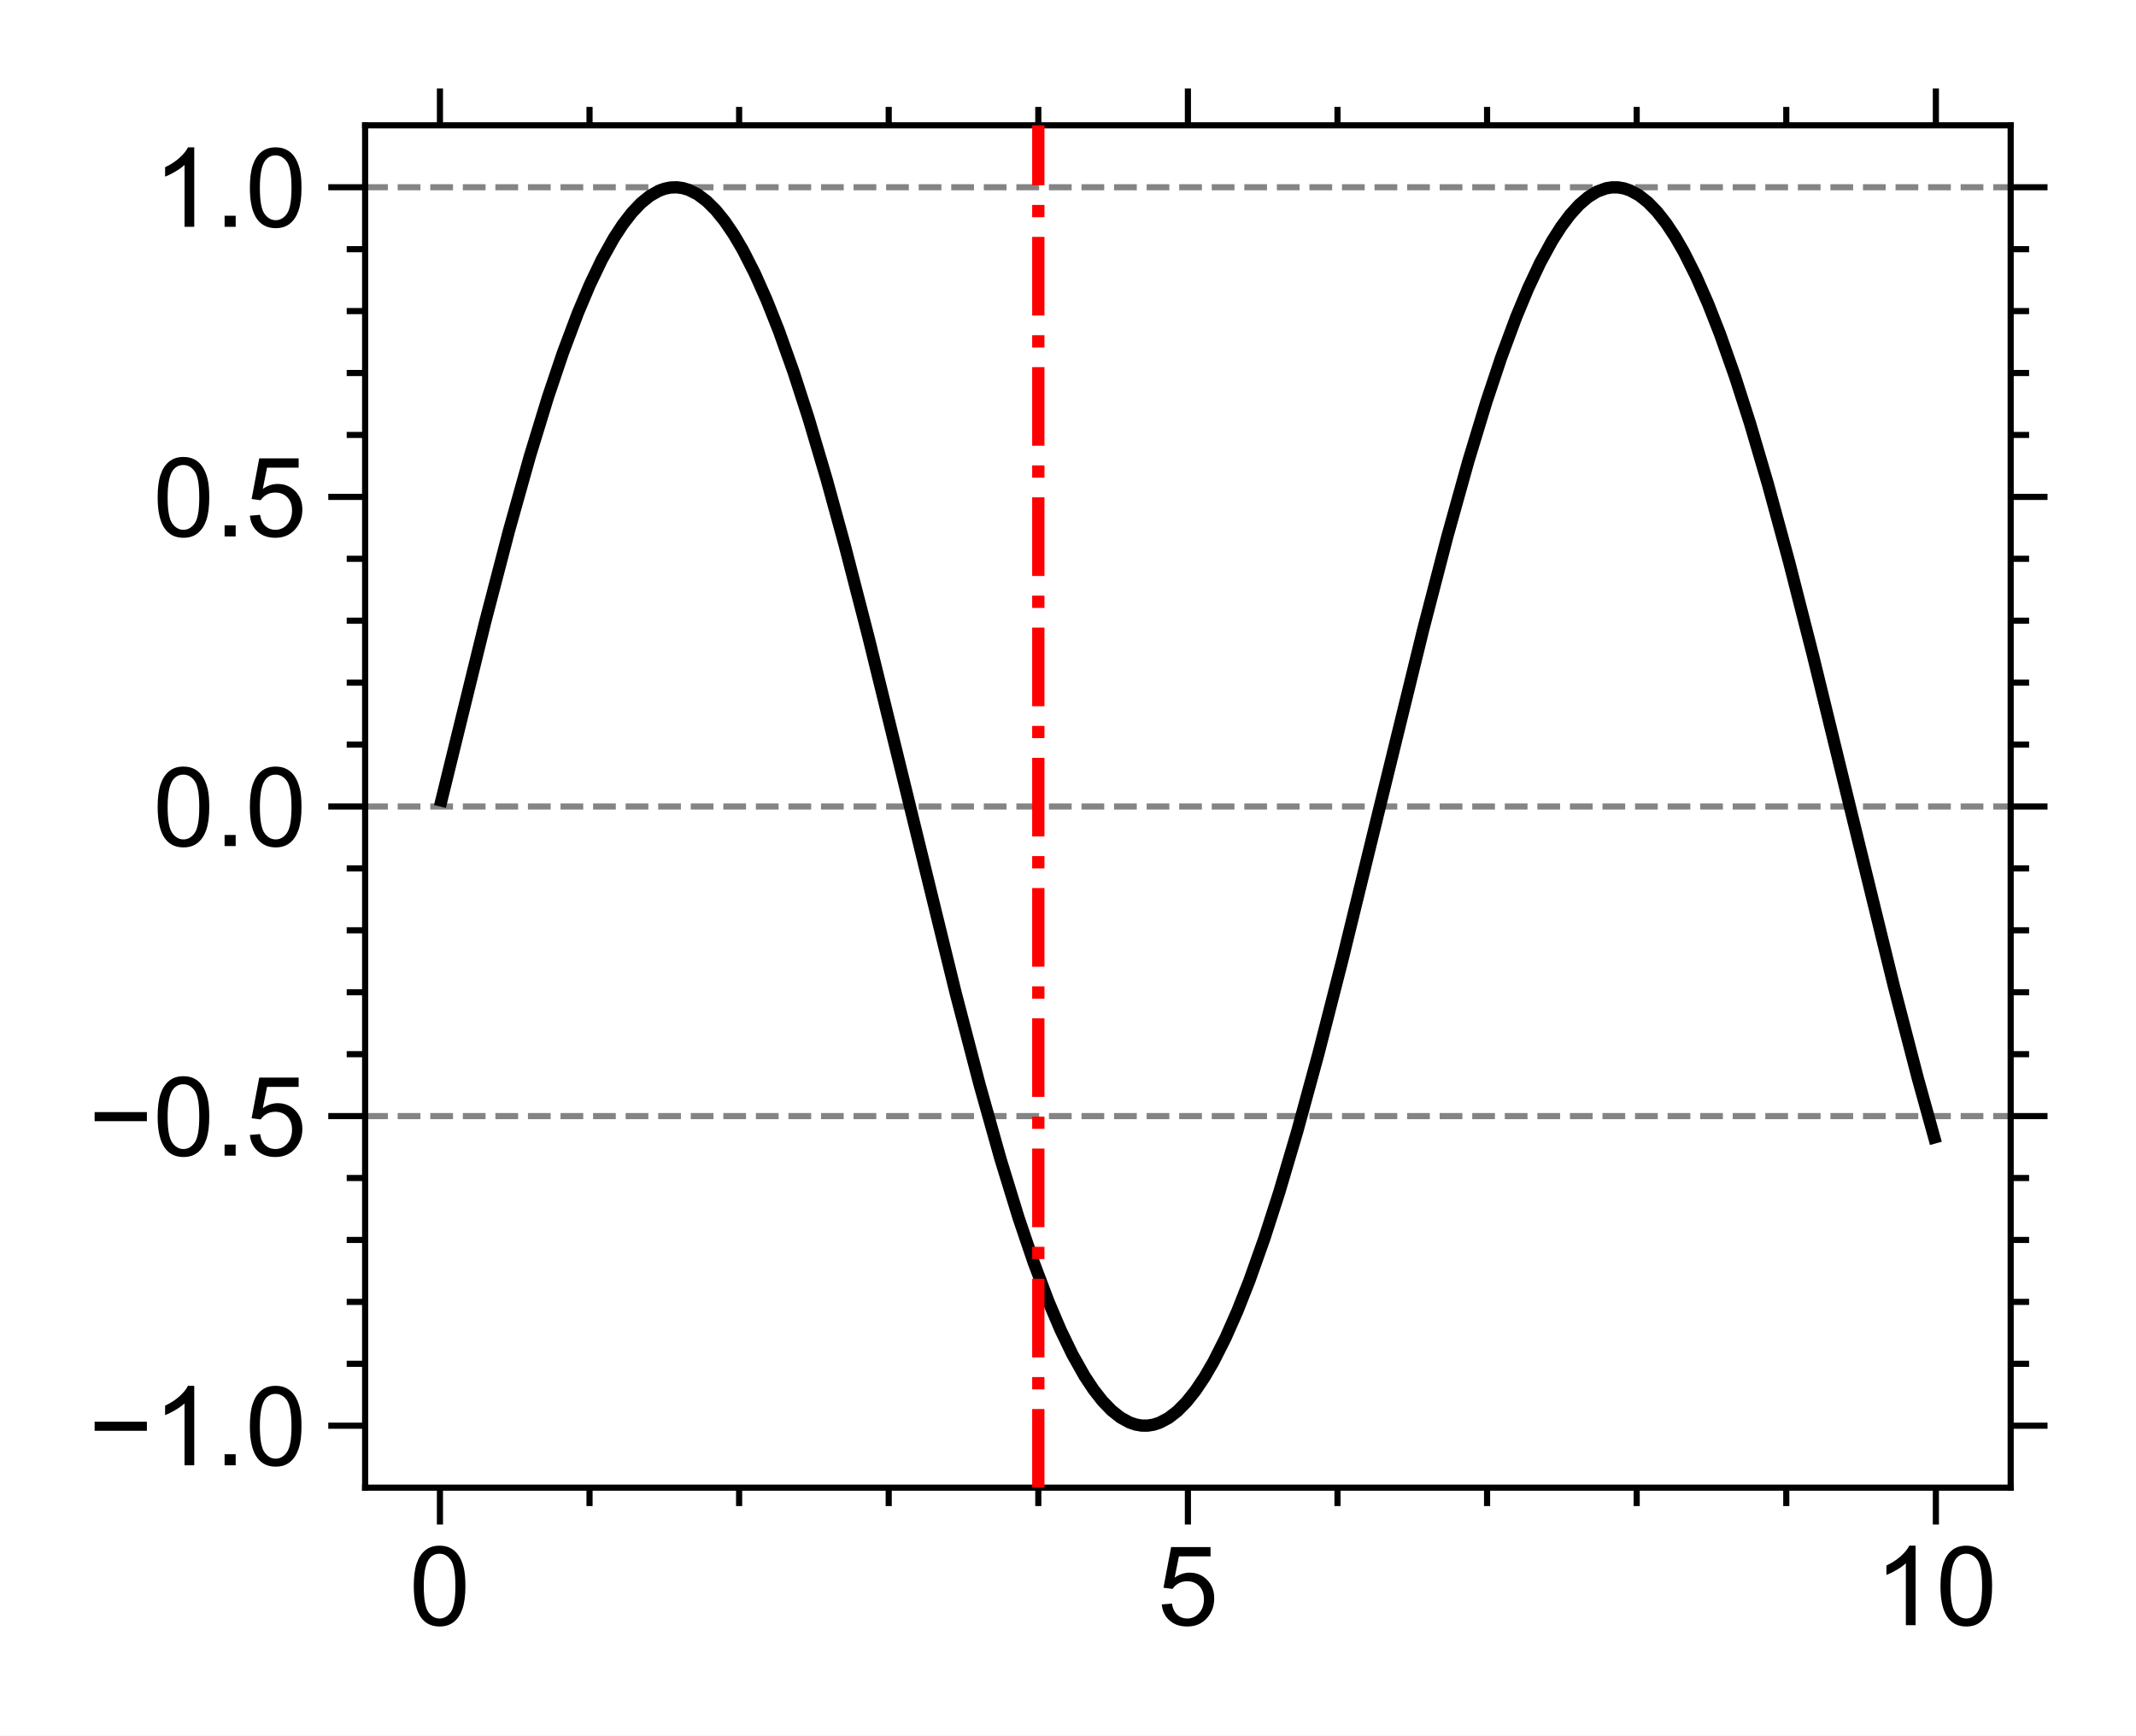
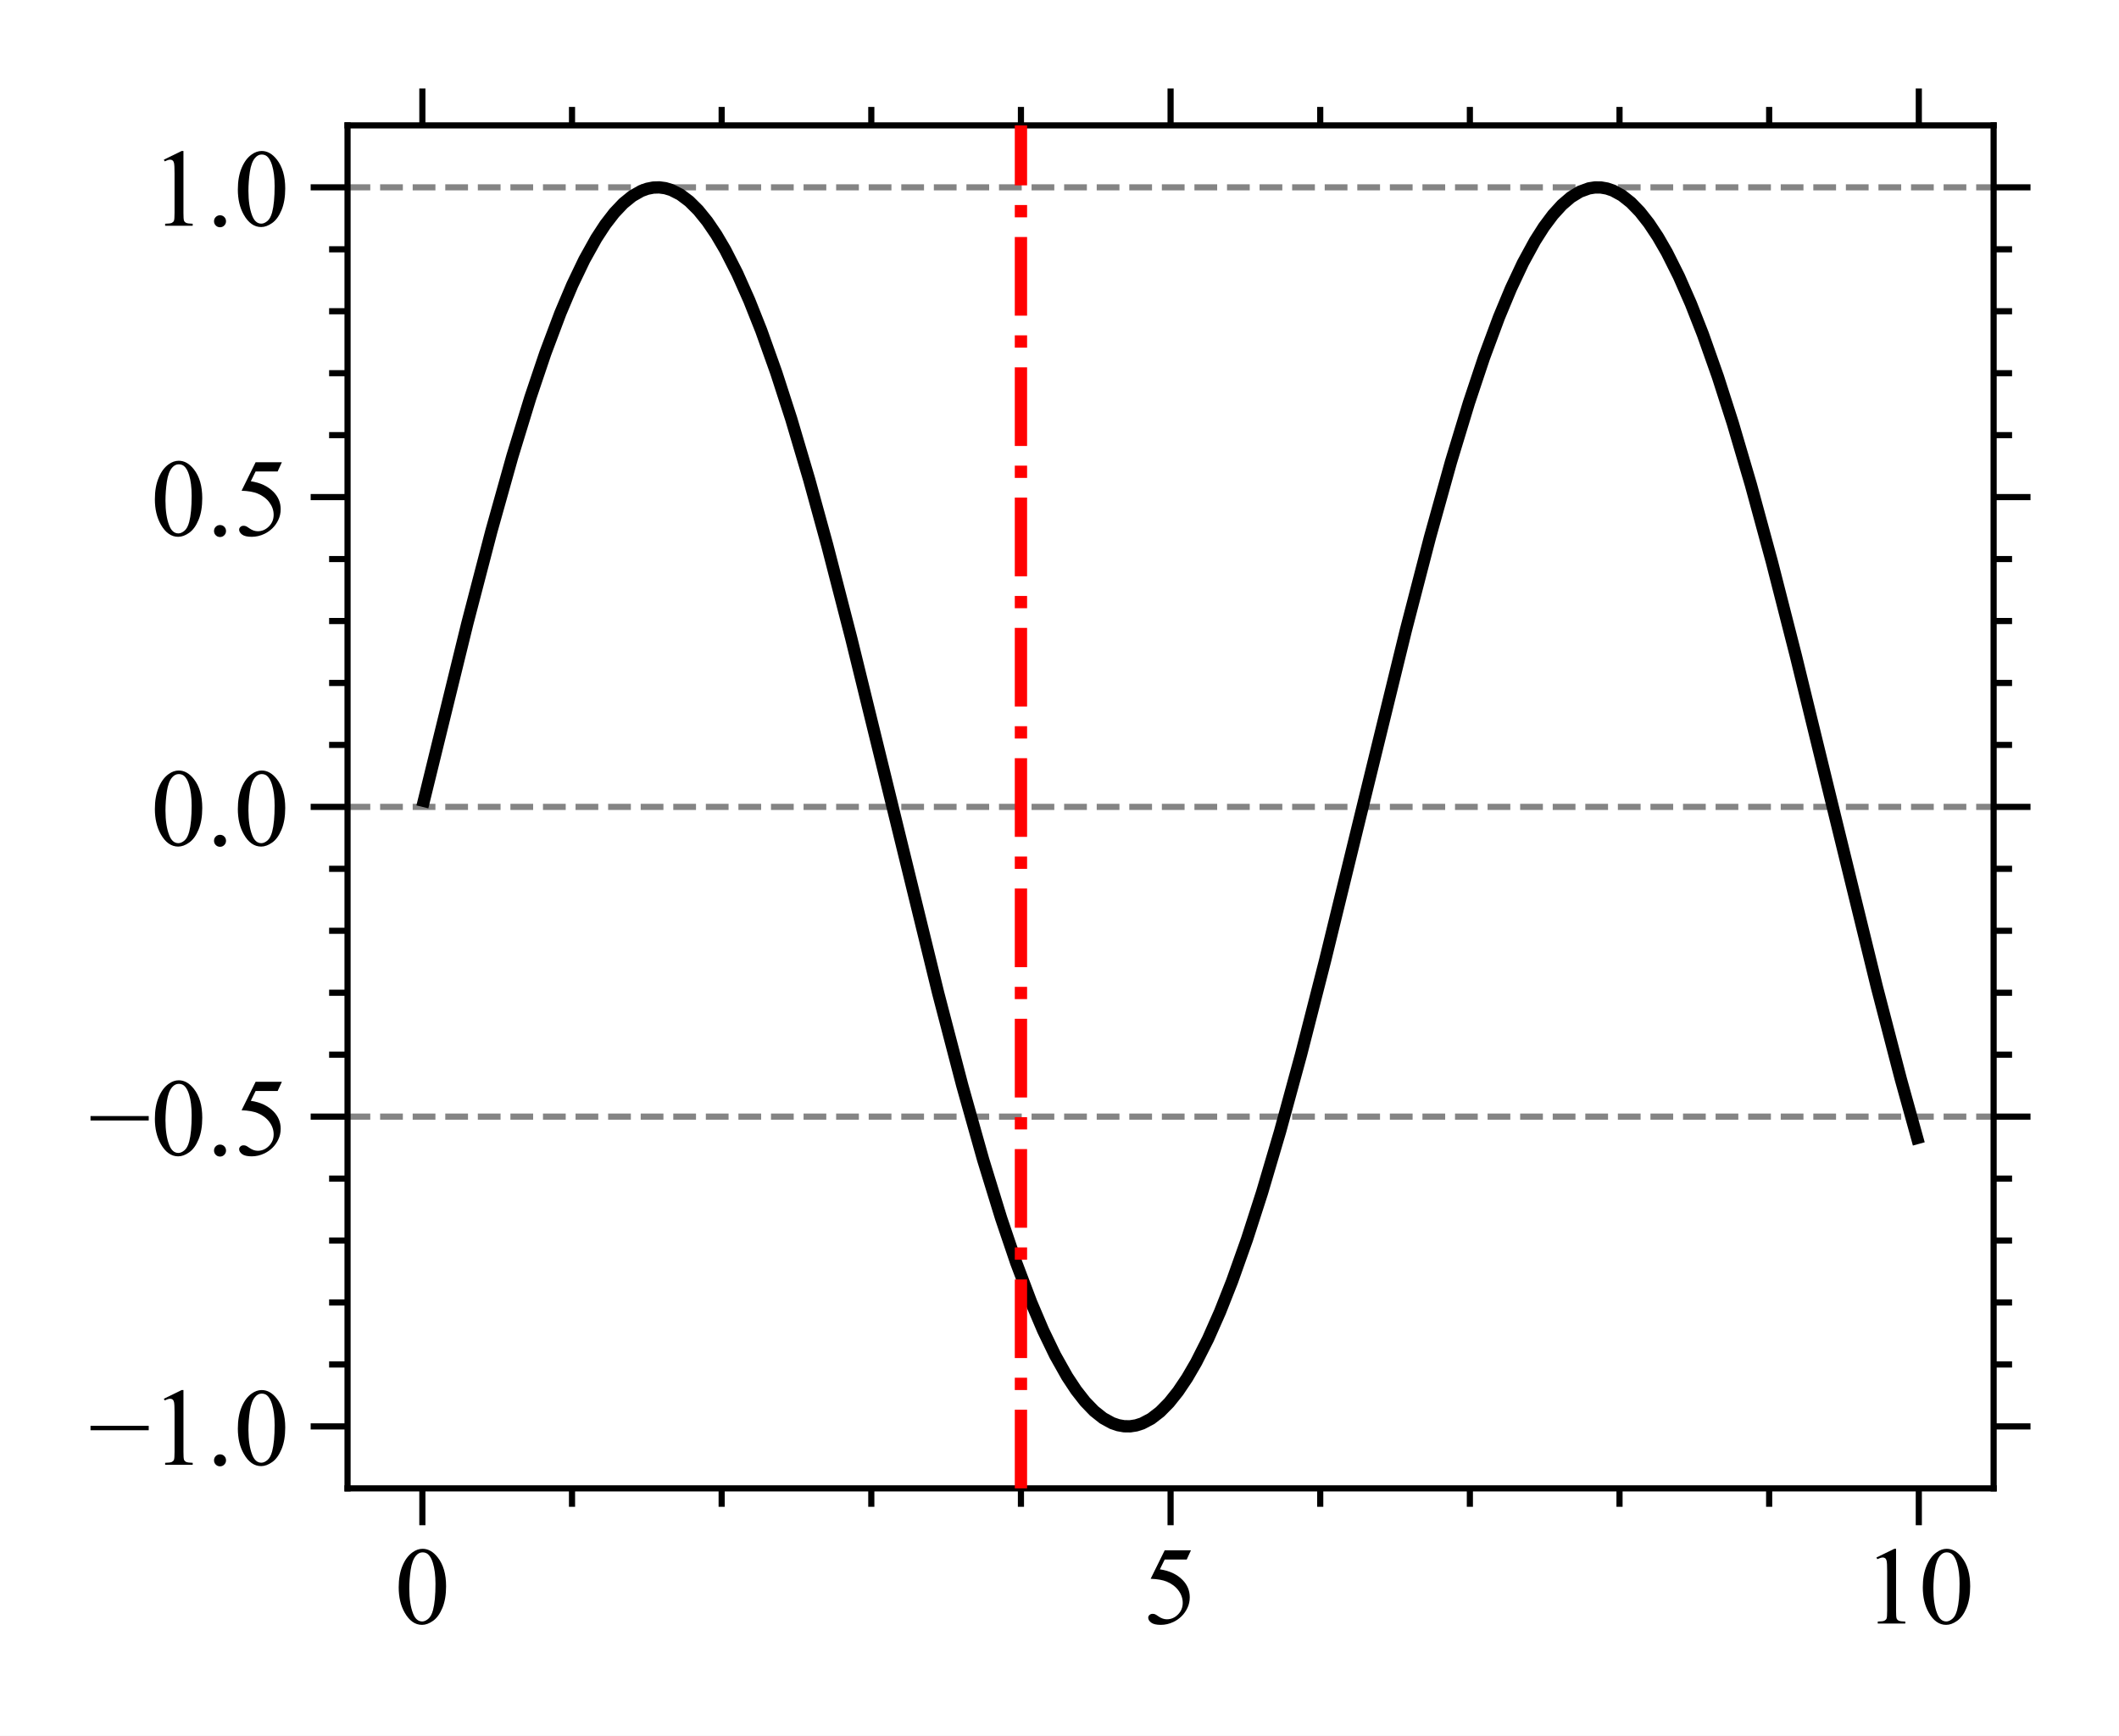
- <svg xmlns="http://www.w3.org/2000/svg" xmlns:xlink="http://www.w3.org/1999/xlink" width="347.673pt" height="282.522pt" viewBox="0 0 347.673 282.522" version="1.1">
+ <svg xmlns="http://www.w3.org/2000/svg" xmlns:xlink="http://www.w3.org/1999/xlink" width="344.79pt" height="282.409pt" viewBox="0 0 344.79 282.409" version="1.1">
  <defs>
    <style type="text/css">*{stroke-linejoin: round; stroke-linecap: butt}</style>
  </defs>
  <g id="figure_1">
    <g id="patch_1">
-       <path d="M 0 282.522  L 347.673 282.522  L 347.673 0  L 0 0  z " style="fill: #ffffff" />
+       <path d="M 0 282.409  L 344.79 282.409  L 344.79 0  L 0 0  z " style="fill: #ffffff" />
    </g>
    <g id="axes_1">
      <g id="patch_2">
-         <path d="M 59.433 242.16  L 327.273 242.16  L 327.273 20.4  L 59.433 20.4  z " style="fill: #ffffff" />
+         <path d="M 56.55 242.16  L 324.39 242.16  L 324.39 20.4  L 56.55 20.4  z " style="fill: #ffffff" />
      </g>
      <g id="LineCollection_1">
-         <path d="M 59.433 131.28  L 327.273 131.28  " clip-path="url(#p2af1da506a)" style="fill: none; stroke-dasharray: 3.7,1.6; stroke-dashoffset: 0; stroke: #848484" />
+         <path d="M 56.55 131.28  L 324.39 131.28  " clip-path="url(#p12d69a6938)" style="fill: none; stroke-dasharray: 3.7,1.6; stroke-dashoffset: 0; stroke: #848484" />
      </g>
      <g id="LineCollection_2">
-         <path d="M 59.433 30.48  L 327.273 30.48  " clip-path="url(#p2af1da506a)" style="fill: none; stroke-dasharray: 3.7,1.6; stroke-dashoffset: 0; stroke: #848484" />
+         <path d="M 56.55 30.48  L 324.39 30.48  " clip-path="url(#p12d69a6938)" style="fill: none; stroke-dasharray: 3.7,1.6; stroke-dashoffset: 0; stroke: #848484" />
      </g>
      <g id="LineCollection_3">
-         <path d="M 59.433 181.68  L 327.273 181.68  " clip-path="url(#p2af1da506a)" style="fill: none; stroke-dasharray: 3.7,1.6; stroke-dashoffset: 0; stroke: #848484" />
+         <path d="M 56.55 181.68  L 324.39 181.68  " clip-path="url(#p12d69a6938)" style="fill: none; stroke-dasharray: 3.7,1.6; stroke-dashoffset: 0; stroke: #848484" />
      </g>
      <g id="matplotlib.axis_1">
        <g id="xtick_1">
          <g id="line2d_1">
            <defs>
-               <path id="mdd40732527" d="M 0 0  L 0 6  " style="stroke: #000000" />
-             </defs>
-             <g>
-               <use xlink:href="#mdd40732527" x="71.608" y="242.16" style="fill-opacity: 0; stroke: #000000" />
+               <path id="md18bfd1f9e" d="M 0 0  L 0 6  " style="stroke: #000000" />
+             </defs>
+             <g>
+               <use xlink:href="#md18bfd1f9e" x="68.725" y="242.16" style="fill-opacity: 0; stroke: #000000" />
            </g>
          </g>
          <g id="line2d_2">
            <defs>
-               <path id="mfb926b1fa6" d="M 0 0  L 0 -6  " style="stroke: #000000" />
-             </defs>
-             <g>
-               <use xlink:href="#mfb926b1fa6" x="71.608" y="20.4" style="fill-opacity: 0; stroke: #000000" />
+               <path id="mea8e600823" d="M 0 0  L 0 -6  " style="stroke: #000000" />
+             </defs>
+             <g>
+               <use xlink:href="#mea8e600823" x="68.725" y="20.4" style="fill-opacity: 0; stroke: #000000" />
            </g>
          </g>
          <g id="text_1">
-             <g transform="translate(66.60283 264.5441) scale(0.18 -0.18)">
+             <g transform="translate(64.22486 264.1587) scale(0.18 -0.18)">
              <defs>
-                 <path id="ArialMT-30" d="M 266 2259  Q 266 3072 433 3567  Q 600 4063 929 4331  Q 1259 4600 1759 4600  Q 2128 4600 2406 4451  Q 2684 4303 2865 4023  Q 3047 3744 3150 3342  Q 3253 2941 3253 2259  Q 3253 1453 3087 958  Q 2922 463 2592 192  Q 2263 -78 1759 -78  Q 1097 -78 719 397  Q 266 969 266 2259  z M 844 2259  Q 844 1131 1108 757  Q 1372 384 1759 384  Q 2147 384 2411 759  Q 2675 1134 2675 2259  Q 2675 3391 2411 3762  Q 2147 4134 1753 4134  Q 1366 4134 1134 3806  Q 844 3388 844 2259  z " transform="scale(0.015625)" />
+                 <path id="TimesNewRomanPSMT-30" d="M 231 2094  Q 231 2819 450 3342  Q 669 3866 1031 4122  Q 1313 4325 1613 4325  Q 2100 4325 2488 3828  Q 2972 3213 2972 2159  Q 2972 1422 2759 906  Q 2547 391 2217 158  Q 1888 -75 1581 -75  Q 975 -75 572 641  Q 231 1244 231 2094  z M 844 2016  Q 844 1141 1059 588  Q 1238 122 1591 122  Q 1759 122 1940 273  Q 2122 425 2216 781  Q 2359 1319 2359 2297  Q 2359 3022 2209 3506  Q 2097 3866 1919 4016  Q 1791 4119 1609 4119  Q 1397 4119 1231 3928  Q 1006 3669 925 3112  Q 844 2556 844 2016  z " transform="scale(0.015625)" />
              </defs>
-               <use xlink:href="#ArialMT-30" />
+               <use xlink:href="#TimesNewRomanPSMT-30" />
            </g>
          </g>
        </g>
        <g id="xtick_2">
          <g id="line2d_3">
            <g>
-               <use xlink:href="#mdd40732527" x="193.353" y="242.16" style="fill-opacity: 0; stroke: #000000" />
+               <use xlink:href="#md18bfd1f9e" x="190.47" y="242.16" style="fill-opacity: 0; stroke: #000000" />
            </g>
          </g>
          <g id="line2d_4">
            <g>
-               <use xlink:href="#mfb926b1fa6" x="193.353" y="20.4" style="fill-opacity: 0; stroke: #000000" />
+               <use xlink:href="#mea8e600823" x="190.47" y="20.4" style="fill-opacity: 0; stroke: #000000" />
            </g>
          </g>
          <g id="text_2">
-             <g transform="translate(188.3483 264.5441) scale(0.18 -0.18)">
+             <g transform="translate(185.9703 264.1587) scale(0.18 -0.18)">
              <defs>
-                 <path id="ArialMT-35" d="M 266 1200  L 856 1250  Q 922 819 1161 601  Q 1400 384 1738 384  Q 2144 384 2425 690  Q 2706 997 2706 1503  Q 2706 1984 2436 2262  Q 2166 2541 1728 2541  Q 1456 2541 1237 2417  Q 1019 2294 894 2097  L 366 2166  L 809 4519  L 3088 4519  L 3088 3981  L 1259 3981  L 1013 2750  Q 1425 3038 1878 3038  Q 2478 3038 2890 2622  Q 3303 2206 3303 1553  Q 3303 931 2941 478  Q 2500 -78 1738 -78  Q 1113 -78 717 272  Q 322 622 266 1200  z " transform="scale(0.015625)" />
+                 <path id="TimesNewRomanPSMT-35" d="M 2778 4238  L 2534 3706  L 1259 3706  L 981 3138  Q 1809 3016 2294 2522  Q 2709 2097 2709 1522  Q 2709 1188 2573 903  Q 2438 619 2231 419  Q 2025 219 1772 97  Q 1413 -75 1034 -75  Q 653 -75 479 54  Q 306 184 306 341  Q 306 428 378 495  Q 450 563 559 563  Q 641 563 702 538  Q 763 513 909 409  Q 1144 247 1384 247  Q 1750 247 2026 523  Q 2303 800 2303 1197  Q 2303 1581 2056 1914  Q 1809 2247 1375 2428  Q 1034 2569 447 2591  L 1259 4238  L 2778 4238  z " transform="scale(0.015625)" />
              </defs>
-               <use xlink:href="#ArialMT-35" />
+               <use xlink:href="#TimesNewRomanPSMT-35" />
            </g>
          </g>
        </g>
        <g id="xtick_3">
          <g id="line2d_5">
            <g>
-               <use xlink:href="#mdd40732527" x="315.099" y="242.16" style="fill-opacity: 0; stroke: #000000" />
+               <use xlink:href="#md18bfd1f9e" x="312.216" y="242.16" style="fill-opacity: 0; stroke: #000000" />
            </g>
          </g>
          <g id="line2d_6">
            <g>
-               <use xlink:href="#mfb926b1fa6" x="315.099" y="20.4" style="fill-opacity: 0; stroke: #000000" />
+               <use xlink:href="#mea8e600823" x="312.216" y="20.4" style="fill-opacity: 0; stroke: #000000" />
            </g>
          </g>
          <g id="text_3">
-             <g transform="translate(305.0889 264.5441) scale(0.18 -0.18)">
+             <g transform="translate(303.2158 264.1587) scale(0.18 -0.18)">
              <defs>
-                 <path id="ArialMT-31" d="M 2384 0  L 1822 0  L 1822 3584  Q 1619 3391 1289 3197  Q 959 3003 697 2906  L 697 3450  Q 1169 3672 1522 3987  Q 1875 4303 2022 4600  L 2384 4600  L 2384 0  z " transform="scale(0.015625)" />
+                 <path id="TimesNewRomanPSMT-31" d="M 750 3822  L 1781 4325  L 1884 4325  L 1884 747  Q 1884 391 1914 303  Q 1944 216 2037 169  Q 2131 122 2419 116  L 2419 0  L 825 0  L 825 116  Q 1125 122 1212 167  Q 1300 213 1334 289  Q 1369 366 1369 747  L 1369 3034  Q 1369 3497 1338 3628  Q 1316 3728 1258 3775  Q 1200 3822 1119 3822  Q 1003 3822 797 3725  L 750 3822  z " transform="scale(0.015625)" />
              </defs>
-               <use xlink:href="#ArialMT-31" />
-               <use xlink:href="#ArialMT-30" x="55.615" />
+               <use xlink:href="#TimesNewRomanPSMT-31" />
+               <use xlink:href="#TimesNewRomanPSMT-30" x="50" />
            </g>
          </g>
        </g>
        <g id="xtick_4">
          <g id="line2d_7">
            <defs>
-               <path id="me691ccdc04" d="M 0 0  L 0 3  " style="stroke: #000000" />
-             </defs>
-             <g>
-               <use xlink:href="#me691ccdc04" x="95.957" y="242.16" style="fill-opacity: 0; stroke: #000000" />
+               <path id="m36dac260cc" d="M 0 0  L 0 3  " style="stroke: #000000" />
+             </defs>
+             <g>
+               <use xlink:href="#m36dac260cc" x="93.074" y="242.16" style="fill-opacity: 0; stroke: #000000" />
            </g>
          </g>
          <g id="line2d_8">
            <defs>
-               <path id="m5a09afcee7" d="M 0 0  L 0 -3  " style="stroke: #000000" />
-             </defs>
-             <g>
-               <use xlink:href="#m5a09afcee7" x="95.957" y="20.4" style="fill-opacity: 0; stroke: #000000" />
+               <path id="mec3aaf77de" d="M 0 0  L 0 -3  " style="stroke: #000000" />
+             </defs>
+             <g>
+               <use xlink:href="#mec3aaf77de" x="93.074" y="20.4" style="fill-opacity: 0; stroke: #000000" />
            </g>
          </g>
        </g>
        <g id="xtick_5">
          <g id="line2d_9">
            <g>
-               <use xlink:href="#me691ccdc04" x="120.306" y="242.16" style="fill-opacity: 0; stroke: #000000" />
+               <use xlink:href="#m36dac260cc" x="117.423" y="242.16" style="fill-opacity: 0; stroke: #000000" />
            </g>
          </g>
          <g id="line2d_10">
            <g>
-               <use xlink:href="#m5a09afcee7" x="120.306" y="20.4" style="fill-opacity: 0; stroke: #000000" />
+               <use xlink:href="#mec3aaf77de" x="117.423" y="20.4" style="fill-opacity: 0; stroke: #000000" />
            </g>
          </g>
        </g>
        <g id="xtick_6">
          <g id="line2d_11">
            <g>
-               <use xlink:href="#me691ccdc04" x="144.655" y="242.16" style="fill-opacity: 0; stroke: #000000" />
+               <use xlink:href="#m36dac260cc" x="141.772" y="242.16" style="fill-opacity: 0; stroke: #000000" />
            </g>
          </g>
          <g id="line2d_12">
            <g>
-               <use xlink:href="#m5a09afcee7" x="144.655" y="20.4" style="fill-opacity: 0; stroke: #000000" />
+               <use xlink:href="#mec3aaf77de" x="141.772" y="20.4" style="fill-opacity: 0; stroke: #000000" />
            </g>
          </g>
        </g>
        <g id="xtick_7">
          <g id="line2d_13">
            <g>
-               <use xlink:href="#me691ccdc04" x="169.004" y="242.16" style="fill-opacity: 0; stroke: #000000" />
+               <use xlink:href="#m36dac260cc" x="166.121" y="242.16" style="fill-opacity: 0; stroke: #000000" />
            </g>
          </g>
          <g id="line2d_14">
            <g>
-               <use xlink:href="#m5a09afcee7" x="169.004" y="20.4" style="fill-opacity: 0; stroke: #000000" />
+               <use xlink:href="#mec3aaf77de" x="166.121" y="20.4" style="fill-opacity: 0; stroke: #000000" />
            </g>
          </g>
        </g>
        <g id="xtick_8">
          <g id="line2d_15">
            <g>
-               <use xlink:href="#me691ccdc04" x="217.702" y="242.16" style="fill-opacity: 0; stroke: #000000" />
+               <use xlink:href="#m36dac260cc" x="214.819" y="242.16" style="fill-opacity: 0; stroke: #000000" />
            </g>
          </g>
          <g id="line2d_16">
            <g>
-               <use xlink:href="#m5a09afcee7" x="217.702" y="20.4" style="fill-opacity: 0; stroke: #000000" />
+               <use xlink:href="#mec3aaf77de" x="214.819" y="20.4" style="fill-opacity: 0; stroke: #000000" />
            </g>
          </g>
        </g>
        <g id="xtick_9">
          <g id="line2d_17">
            <g>
-               <use xlink:href="#me691ccdc04" x="242.051" y="242.16" style="fill-opacity: 0; stroke: #000000" />
+               <use xlink:href="#m36dac260cc" x="239.168" y="242.16" style="fill-opacity: 0; stroke: #000000" />
            </g>
          </g>
          <g id="line2d_18">
            <g>
-               <use xlink:href="#m5a09afcee7" x="242.051" y="20.4" style="fill-opacity: 0; stroke: #000000" />
+               <use xlink:href="#mec3aaf77de" x="239.168" y="20.4" style="fill-opacity: 0; stroke: #000000" />
            </g>
          </g>
        </g>
        <g id="xtick_10">
          <g id="line2d_19">
            <g>
-               <use xlink:href="#me691ccdc04" x="266.4" y="242.16" style="fill-opacity: 0; stroke: #000000" />
+               <use xlink:href="#m36dac260cc" x="263.518" y="242.16" style="fill-opacity: 0; stroke: #000000" />
            </g>
          </g>
          <g id="line2d_20">
            <g>
-               <use xlink:href="#m5a09afcee7" x="266.4" y="20.4" style="fill-opacity: 0; stroke: #000000" />
+               <use xlink:href="#mec3aaf77de" x="263.518" y="20.4" style="fill-opacity: 0; stroke: #000000" />
            </g>
          </g>
        </g>
        <g id="xtick_11">
          <g id="line2d_21">
            <g>
-               <use xlink:href="#me691ccdc04" x="290.749" y="242.16" style="fill-opacity: 0; stroke: #000000" />
+               <use xlink:href="#m36dac260cc" x="287.867" y="242.16" style="fill-opacity: 0; stroke: #000000" />
            </g>
          </g>
          <g id="line2d_22">
            <g>
-               <use xlink:href="#m5a09afcee7" x="290.749" y="20.4" style="fill-opacity: 0; stroke: #000000" />
+               <use xlink:href="#mec3aaf77de" x="287.867" y="20.4" style="fill-opacity: 0; stroke: #000000" />
            </g>
          </g>
        </g>
      </g>
      <g id="matplotlib.axis_2">
        <g id="ytick_1">
          <g id="line2d_23">
            <defs>
-               <path id="m6569746905" d="M 0 0  L -6 0  " style="stroke: #000000" />
-             </defs>
-             <g>
-               <use xlink:href="#m6569746905" x="59.433" y="232.08" style="fill-opacity: 0; stroke: #000000" />
+               <path id="mf7f8696ae4" d="M 0 0  L -6 0  " style="stroke: #000000" />
+             </defs>
+             <g>
+               <use xlink:href="#mf7f8696ae4" x="56.55" y="232.08" style="fill-opacity: 0; stroke: #000000" />
            </g>
          </g>
          <g id="line2d_24">
            <defs>
-               <path id="m8b23209746" d="M 0 0  L 6 0  " style="stroke: #000000" />
-             </defs>
-             <g>
-               <use xlink:href="#m8b23209746" x="327.273" y="232.08" style="fill-opacity: 0; stroke: #000000" />
+               <path id="m730009558d" d="M 0 0  L 6 0  " style="stroke: #000000" />
+             </defs>
+             <g>
+               <use xlink:href="#m730009558d" x="324.39" y="232.08" style="fill-opacity: 0; stroke: #000000" />
            </g>
          </g>
          <g id="text_4">
-             <g transform="translate(14.4 238.5225) scale(0.18 -0.18)">
+             <g transform="translate(14.4 238.3298) scale(0.18 -0.18)">
              <defs>
-                 <path id="ArialMT-2212" d="M 3381 1997  L 356 1997  L 356 2522  L 3381 2522  L 3381 1997  z " transform="scale(0.015625)" />
-                 <path id="ArialMT-2e" d="M 581 0  L 581 641  L 1222 641  L 1222 0  L 581 0  z " transform="scale(0.015625)" />
+                 <path id="TimesNewRomanPSMT-2212" d="M 3484 2000  L 116 2000  L 116 2256  L 3484 2256  L 3484 2000  z " transform="scale(0.015625)" />
+                 <path id="TimesNewRomanPSMT-2e" d="M 800 606  Q 947 606 1047 504  Q 1147 403 1147 259  Q 1147 116 1045 14  Q 944 -88 800 -88  Q 656 -88 554 14  Q 453 116 453 259  Q 453 406 554 506  Q 656 606 800 606  z " transform="scale(0.015625)" />
              </defs>
-               <use xlink:href="#ArialMT-2212" />
-               <use xlink:href="#ArialMT-31" x="58.398" />
-               <use xlink:href="#ArialMT-2e" x="114.014" />
-               <use xlink:href="#ArialMT-30" x="141.797" />
+               <use xlink:href="#TimesNewRomanPSMT-2212" />
+               <use xlink:href="#TimesNewRomanPSMT-31" x="56.396" />
+               <use xlink:href="#TimesNewRomanPSMT-2e" x="106.396" />
+               <use xlink:href="#TimesNewRomanPSMT-30" x="131.396" />
            </g>
          </g>
        </g>
        <g id="ytick_2">
          <g id="line2d_25">
            <g>
-               <use xlink:href="#m6569746905" x="59.433" y="181.68" style="fill-opacity: 0; stroke: #000000" />
+               <use xlink:href="#mf7f8696ae4" x="56.55" y="181.68" style="fill-opacity: 0; stroke: #000000" />
            </g>
          </g>
          <g id="line2d_26">
            <g>
-               <use xlink:href="#m8b23209746" x="327.273" y="181.68" style="fill-opacity: 0; stroke: #000000" />
+               <use xlink:href="#m730009558d" x="324.39" y="181.68" style="fill-opacity: 0; stroke: #000000" />
            </g>
          </g>
          <g id="text_5">
-             <g transform="translate(14.4 188.1223) scale(0.18 -0.18)">
-               <use xlink:href="#ArialMT-2212" />
-               <use xlink:href="#ArialMT-30" x="58.398" />
-               <use xlink:href="#ArialMT-2e" x="114.014" />
-               <use xlink:href="#ArialMT-35" x="141.797" />
+             <g transform="translate(14.4 187.9297) scale(0.18 -0.18)">
+               <use xlink:href="#TimesNewRomanPSMT-2212" />
+               <use xlink:href="#TimesNewRomanPSMT-30" x="56.396" />
+               <use xlink:href="#TimesNewRomanPSMT-2e" x="106.396" />
+               <use xlink:href="#TimesNewRomanPSMT-35" x="131.396" />
            </g>
          </g>
        </g>
        <g id="ytick_3">
          <g id="line2d_27">
            <g>
-               <use xlink:href="#m6569746905" x="59.433" y="131.28" style="fill-opacity: 0; stroke: #000000" />
+               <use xlink:href="#mf7f8696ae4" x="56.55" y="131.28" style="fill-opacity: 0; stroke: #000000" />
            </g>
          </g>
          <g id="line2d_28">
            <g>
-               <use xlink:href="#m8b23209746" x="327.273" y="131.28" style="fill-opacity: 0; stroke: #000000" />
+               <use xlink:href="#m730009558d" x="324.39" y="131.28" style="fill-opacity: 0; stroke: #000000" />
            </g>
          </g>
          <g id="text_6">
-             <g transform="translate(24.91313 137.7222) scale(0.18 -0.18)">
-               <use xlink:href="#ArialMT-30" />
-               <use xlink:href="#ArialMT-2e" x="55.615" />
-               <use xlink:href="#ArialMT-30" x="83.398" />
+             <g transform="translate(24.55031 137.5295) scale(0.18 -0.18)">
+               <use xlink:href="#TimesNewRomanPSMT-30" />
+               <use xlink:href="#TimesNewRomanPSMT-2e" x="50" />
+               <use xlink:href="#TimesNewRomanPSMT-30" x="75" />
            </g>
          </g>
        </g>
        <g id="ytick_4">
          <g id="line2d_29">
            <g>
-               <use xlink:href="#m6569746905" x="59.433" y="80.88" style="fill-opacity: 0; stroke: #000000" />
+               <use xlink:href="#mf7f8696ae4" x="56.55" y="80.88" style="fill-opacity: 0; stroke: #000000" />
            </g>
          </g>
          <g id="line2d_30">
            <g>
-               <use xlink:href="#m8b23209746" x="327.273" y="80.88" style="fill-opacity: 0; stroke: #000000" />
+               <use xlink:href="#m730009558d" x="324.39" y="80.88" style="fill-opacity: 0; stroke: #000000" />
            </g>
          </g>
          <g id="text_7">
-             <g transform="translate(24.91313 87.32203) scale(0.18 -0.18)">
-               <use xlink:href="#ArialMT-30" />
-               <use xlink:href="#ArialMT-2e" x="55.615" />
-               <use xlink:href="#ArialMT-35" x="83.398" />
+             <g transform="translate(24.55031 87.12937) scale(0.18 -0.18)">
+               <use xlink:href="#TimesNewRomanPSMT-30" />
+               <use xlink:href="#TimesNewRomanPSMT-2e" x="50" />
+               <use xlink:href="#TimesNewRomanPSMT-35" x="75" />
            </g>
          </g>
        </g>
        <g id="ytick_5">
          <g id="line2d_31">
            <g>
-               <use xlink:href="#m6569746905" x="59.433" y="30.48" style="fill-opacity: 0; stroke: #000000" />
+               <use xlink:href="#mf7f8696ae4" x="56.55" y="30.48" style="fill-opacity: 0; stroke: #000000" />
            </g>
          </g>
          <g id="line2d_32">
            <g>
-               <use xlink:href="#m8b23209746" x="327.273" y="30.48" style="fill-opacity: 0; stroke: #000000" />
+               <use xlink:href="#m730009558d" x="324.39" y="30.48" style="fill-opacity: 0; stroke: #000000" />
            </g>
          </g>
          <g id="text_8">
-             <g transform="translate(24.91313 36.92188) scale(0.18 -0.18)">
-               <use xlink:href="#ArialMT-31" />
-               <use xlink:href="#ArialMT-2e" x="55.615" />
-               <use xlink:href="#ArialMT-30" x="83.398" />
+             <g transform="translate(24.55031 36.72922) scale(0.18 -0.18)">
+               <use xlink:href="#TimesNewRomanPSMT-31" />
+               <use xlink:href="#TimesNewRomanPSMT-2e" x="50" />
+               <use xlink:href="#TimesNewRomanPSMT-30" x="75" />
            </g>
          </g>
        </g>
        <g id="ytick_6">
          <g id="line2d_33">
            <defs>
-               <path id="m291c5b3cfd" d="M 0 0  L -3 0  " style="stroke: #000000" />
-             </defs>
-             <g>
-               <use xlink:href="#m291c5b3cfd" x="59.433" y="222" style="fill-opacity: 0; stroke: #000000" />
+               <path id="m1becc6147b" d="M 0 0  L -3 0  " style="stroke: #000000" />
+             </defs>
+             <g>
+               <use xlink:href="#m1becc6147b" x="56.55" y="222" style="fill-opacity: 0; stroke: #000000" />
            </g>
          </g>
          <g id="line2d_34">
            <defs>
-               <path id="m93bbc445a8" d="M 0 0  L 3 0  " style="stroke: #000000" />
-             </defs>
-             <g>
-               <use xlink:href="#m93bbc445a8" x="327.273" y="222" style="fill-opacity: 0; stroke: #000000" />
+               <path id="mff5a735ec1" d="M 0 0  L 3 0  " style="stroke: #000000" />
+             </defs>
+             <g>
+               <use xlink:href="#mff5a735ec1" x="324.39" y="222" style="fill-opacity: 0; stroke: #000000" />
            </g>
          </g>
        </g>
        <g id="ytick_7">
          <g id="line2d_35">
            <g>
-               <use xlink:href="#m291c5b3cfd" x="59.433" y="211.92" style="fill-opacity: 0; stroke: #000000" />
+               <use xlink:href="#m1becc6147b" x="56.55" y="211.92" style="fill-opacity: 0; stroke: #000000" />
            </g>
          </g>
          <g id="line2d_36">
            <g>
-               <use xlink:href="#m93bbc445a8" x="327.273" y="211.92" style="fill-opacity: 0; stroke: #000000" />
+               <use xlink:href="#mff5a735ec1" x="324.39" y="211.92" style="fill-opacity: 0; stroke: #000000" />
            </g>
          </g>
        </g>
        <g id="ytick_8">
          <g id="line2d_37">
            <g>
-               <use xlink:href="#m291c5b3cfd" x="59.433" y="201.84" style="fill-opacity: 0; stroke: #000000" />
+               <use xlink:href="#m1becc6147b" x="56.55" y="201.84" style="fill-opacity: 0; stroke: #000000" />
            </g>
          </g>
          <g id="line2d_38">
            <g>
-               <use xlink:href="#m93bbc445a8" x="327.273" y="201.84" style="fill-opacity: 0; stroke: #000000" />
+               <use xlink:href="#mff5a735ec1" x="324.39" y="201.84" style="fill-opacity: 0; stroke: #000000" />
            </g>
          </g>
        </g>
        <g id="ytick_9">
          <g id="line2d_39">
            <g>
-               <use xlink:href="#m291c5b3cfd" x="59.433" y="191.76" style="fill-opacity: 0; stroke: #000000" />
+               <use xlink:href="#m1becc6147b" x="56.55" y="191.76" style="fill-opacity: 0; stroke: #000000" />
            </g>
          </g>
          <g id="line2d_40">
            <g>
-               <use xlink:href="#m93bbc445a8" x="327.273" y="191.76" style="fill-opacity: 0; stroke: #000000" />
+               <use xlink:href="#mff5a735ec1" x="324.39" y="191.76" style="fill-opacity: 0; stroke: #000000" />
            </g>
          </g>
        </g>
        <g id="ytick_10">
          <g id="line2d_41">
            <g>
-               <use xlink:href="#m291c5b3cfd" x="59.433" y="171.6" style="fill-opacity: 0; stroke: #000000" />
+               <use xlink:href="#m1becc6147b" x="56.55" y="171.6" style="fill-opacity: 0; stroke: #000000" />
            </g>
          </g>
          <g id="line2d_42">
            <g>
-               <use xlink:href="#m93bbc445a8" x="327.273" y="171.6" style="fill-opacity: 0; stroke: #000000" />
+               <use xlink:href="#mff5a735ec1" x="324.39" y="171.6" style="fill-opacity: 0; stroke: #000000" />
            </g>
          </g>
        </g>
        <g id="ytick_11">
          <g id="line2d_43">
            <g>
-               <use xlink:href="#m291c5b3cfd" x="59.433" y="161.52" style="fill-opacity: 0; stroke: #000000" />
+               <use xlink:href="#m1becc6147b" x="56.55" y="161.52" style="fill-opacity: 0; stroke: #000000" />
            </g>
          </g>
          <g id="line2d_44">
            <g>
-               <use xlink:href="#m93bbc445a8" x="327.273" y="161.52" style="fill-opacity: 0; stroke: #000000" />
+               <use xlink:href="#mff5a735ec1" x="324.39" y="161.52" style="fill-opacity: 0; stroke: #000000" />
            </g>
          </g>
        </g>
        <g id="ytick_12">
          <g id="line2d_45">
            <g>
-               <use xlink:href="#m291c5b3cfd" x="59.433" y="151.44" style="fill-opacity: 0; stroke: #000000" />
+               <use xlink:href="#m1becc6147b" x="56.55" y="151.44" style="fill-opacity: 0; stroke: #000000" />
            </g>
          </g>
          <g id="line2d_46">
            <g>
-               <use xlink:href="#m93bbc445a8" x="327.273" y="151.44" style="fill-opacity: 0; stroke: #000000" />
+               <use xlink:href="#mff5a735ec1" x="324.39" y="151.44" style="fill-opacity: 0; stroke: #000000" />
            </g>
          </g>
        </g>
        <g id="ytick_13">
          <g id="line2d_47">
            <g>
-               <use xlink:href="#m291c5b3cfd" x="59.433" y="141.36" style="fill-opacity: 0; stroke: #000000" />
+               <use xlink:href="#m1becc6147b" x="56.55" y="141.36" style="fill-opacity: 0; stroke: #000000" />
            </g>
          </g>
          <g id="line2d_48">
            <g>
-               <use xlink:href="#m93bbc445a8" x="327.273" y="141.36" style="fill-opacity: 0; stroke: #000000" />
+               <use xlink:href="#mff5a735ec1" x="324.39" y="141.36" style="fill-opacity: 0; stroke: #000000" />
            </g>
          </g>
        </g>
        <g id="ytick_14">
          <g id="line2d_49">
            <g>
-               <use xlink:href="#m291c5b3cfd" x="59.433" y="121.2" style="fill-opacity: 0; stroke: #000000" />
+               <use xlink:href="#m1becc6147b" x="56.55" y="121.2" style="fill-opacity: 0; stroke: #000000" />
            </g>
          </g>
          <g id="line2d_50">
            <g>
-               <use xlink:href="#m93bbc445a8" x="327.273" y="121.2" style="fill-opacity: 0; stroke: #000000" />
+               <use xlink:href="#mff5a735ec1" x="324.39" y="121.2" style="fill-opacity: 0; stroke: #000000" />
            </g>
          </g>
        </g>
        <g id="ytick_15">
          <g id="line2d_51">
            <g>
-               <use xlink:href="#m291c5b3cfd" x="59.433" y="111.12" style="fill-opacity: 0; stroke: #000000" />
+               <use xlink:href="#m1becc6147b" x="56.55" y="111.12" style="fill-opacity: 0; stroke: #000000" />
            </g>
          </g>
          <g id="line2d_52">
            <g>
-               <use xlink:href="#m93bbc445a8" x="327.273" y="111.12" style="fill-opacity: 0; stroke: #000000" />
+               <use xlink:href="#mff5a735ec1" x="324.39" y="111.12" style="fill-opacity: 0; stroke: #000000" />
            </g>
          </g>
        </g>
        <g id="ytick_16">
          <g id="line2d_53">
            <g>
-               <use xlink:href="#m291c5b3cfd" x="59.433" y="101.04" style="fill-opacity: 0; stroke: #000000" />
+               <use xlink:href="#m1becc6147b" x="56.55" y="101.04" style="fill-opacity: 0; stroke: #000000" />
            </g>
          </g>
          <g id="line2d_54">
            <g>
-               <use xlink:href="#m93bbc445a8" x="327.273" y="101.04" style="fill-opacity: 0; stroke: #000000" />
+               <use xlink:href="#mff5a735ec1" x="324.39" y="101.04" style="fill-opacity: 0; stroke: #000000" />
            </g>
          </g>
        </g>
        <g id="ytick_17">
          <g id="line2d_55">
            <g>
-               <use xlink:href="#m291c5b3cfd" x="59.433" y="90.96" style="fill-opacity: 0; stroke: #000000" />
+               <use xlink:href="#m1becc6147b" x="56.55" y="90.96" style="fill-opacity: 0; stroke: #000000" />
            </g>
          </g>
          <g id="line2d_56">
            <g>
-               <use xlink:href="#m93bbc445a8" x="327.273" y="90.96" style="fill-opacity: 0; stroke: #000000" />
+               <use xlink:href="#mff5a735ec1" x="324.39" y="90.96" style="fill-opacity: 0; stroke: #000000" />
            </g>
          </g>
        </g>
        <g id="ytick_18">
          <g id="line2d_57">
            <g>
-               <use xlink:href="#m291c5b3cfd" x="59.433" y="70.8" style="fill-opacity: 0; stroke: #000000" />
+               <use xlink:href="#m1becc6147b" x="56.55" y="70.8" style="fill-opacity: 0; stroke: #000000" />
            </g>
          </g>
          <g id="line2d_58">
            <g>
-               <use xlink:href="#m93bbc445a8" x="327.273" y="70.8" style="fill-opacity: 0; stroke: #000000" />
+               <use xlink:href="#mff5a735ec1" x="324.39" y="70.8" style="fill-opacity: 0; stroke: #000000" />
            </g>
          </g>
        </g>
        <g id="ytick_19">
          <g id="line2d_59">
            <g>
-               <use xlink:href="#m291c5b3cfd" x="59.433" y="60.72" style="fill-opacity: 0; stroke: #000000" />
+               <use xlink:href="#m1becc6147b" x="56.55" y="60.72" style="fill-opacity: 0; stroke: #000000" />
            </g>
          </g>
          <g id="line2d_60">
            <g>
-               <use xlink:href="#m93bbc445a8" x="327.273" y="60.72" style="fill-opacity: 0; stroke: #000000" />
+               <use xlink:href="#mff5a735ec1" x="324.39" y="60.72" style="fill-opacity: 0; stroke: #000000" />
            </g>
          </g>
        </g>
        <g id="ytick_20">
          <g id="line2d_61">
            <g>
-               <use xlink:href="#m291c5b3cfd" x="59.433" y="50.64" style="fill-opacity: 0; stroke: #000000" />
+               <use xlink:href="#m1becc6147b" x="56.55" y="50.64" style="fill-opacity: 0; stroke: #000000" />
            </g>
          </g>
          <g id="line2d_62">
            <g>
-               <use xlink:href="#m93bbc445a8" x="327.273" y="50.64" style="fill-opacity: 0; stroke: #000000" />
+               <use xlink:href="#mff5a735ec1" x="324.39" y="50.64" style="fill-opacity: 0; stroke: #000000" />
            </g>
          </g>
        </g>
        <g id="ytick_21">
          <g id="line2d_63">
            <g>
-               <use xlink:href="#m291c5b3cfd" x="59.433" y="40.56" style="fill-opacity: 0; stroke: #000000" />
+               <use xlink:href="#m1becc6147b" x="56.55" y="40.56" style="fill-opacity: 0; stroke: #000000" />
            </g>
          </g>
          <g id="line2d_64">
            <g>
-               <use xlink:href="#m93bbc445a8" x="327.273" y="40.56" style="fill-opacity: 0; stroke: #000000" />
+               <use xlink:href="#mff5a735ec1" x="324.39" y="40.56" style="fill-opacity: 0; stroke: #000000" />
            </g>
          </g>
        </g>
      </g>
      <g id="line2d_65">
-         <path d="M 71.608 131.28  L 78.927 101.434  L 82.831 86.447  L 86.246 74.264  L 89.174 64.705  L 91.614 57.468  L 94.054 50.971  L 96.006 46.351  L 97.957 42.276  L 99.909 38.773  L 101.373 36.534  L 102.837 34.638  L 104.301 33.091  L 105.765 31.899  L 107.229 31.066  L 108.204 30.711  L 109.18 30.519  L 110.156 30.488  L 111.132 30.618  L 112.108 30.911  L 113.572 31.652  L 115.036 32.753  L 116.5 34.21  L 117.964 36.018  L 119.428 38.17  L 120.891 40.658  L 122.843 44.483  L 124.795 48.866  L 126.747 53.778  L 129.187 60.615  L 131.626 68.16  L 134.554 78.042  L 137.482 88.694  L 141.386 103.825  L 146.753 125.697  L 155.536 161.579  L 159.44 176.537  L 162.856 188.686  L 165.784 198.211  L 168.223 205.415  L 170.663 211.875  L 172.615 216.464  L 174.567 220.506  L 176.519 223.975  L 177.982 226.187  L 179.446 228.056  L 180.91 229.575  L 182.374 230.74  L 183.838 231.544  L 184.814 231.88  L 185.79 232.054  L 186.766 232.066  L 187.742 231.916  L 188.718 231.604  L 190.181 230.835  L 191.645 229.706  L 193.109 228.222  L 194.573 226.387  L 196.037 224.208  L 197.501 221.694  L 199.453 217.835  L 201.404 213.42  L 203.356 208.478  L 205.796 201.607  L 208.236 194.031  L 211.164 184.115  L 214.579 171.593  L 218.483 156.328  L 224.338 132.353  L 231.658 102.46  L 235.561 87.41  L 238.977 75.152  L 241.905 65.514  L 244.345 58.202  L 246.784 51.624  L 248.736 46.933  L 250.688 42.784  L 252.64 39.204  L 254.104 36.906  L 255.568 34.948  L 257.032 33.339  L 258.495 32.084  L 259.959 31.187  L 261.423 30.652  L 262.399 30.497  L 263.375 30.504  L 264.351 30.673  L 265.327 31.003  L 266.791 31.8  L 268.255 32.957  L 269.719 34.47  L 271.182 36.332  L 272.646 38.537  L 274.11 41.077  L 276.062 44.969  L 278.014 49.415  L 279.966 54.388  L 282.405 61.293  L 284.845 68.901  L 287.773 78.849  L 291.189 91.402  L 295.092 106.691  L 300.948 130.681  L 308.267 160.554  L 312.171 175.576  L 315.099 186.118  L 315.099 186.118  " clip-path="url(#p2af1da506a)" style="fill: none; stroke: #000000; stroke-width: 2" />
+         <path d="M 68.725 131.28  L 76.044 101.434  L 79.948 86.447  L 83.364 74.264  L 86.291 64.705  L 88.731 57.468  L 91.171 50.971  L 93.123 46.351  L 95.075 42.276  L 97.026 38.773  L 98.49 36.534  L 99.954 34.638  L 101.418 33.091  L 102.882 31.899  L 104.346 31.066  L 105.322 30.711  L 106.298 30.519  L 107.274 30.488  L 108.249 30.618  L 109.225 30.911  L 110.689 31.652  L 112.153 32.753  L 113.617 34.21  L 115.081 36.018  L 116.545 38.17  L 118.009 40.658  L 119.96 44.483  L 121.912 48.866  L 123.864 53.778  L 126.304 60.615  L 128.744 68.16  L 131.671 78.042  L 134.599 88.694  L 138.503 103.825  L 143.87 125.697  L 152.654 161.579  L 156.557 176.537  L 159.973 188.686  L 162.901 198.211  L 165.34 205.415  L 167.78 211.875  L 169.732 216.464  L 171.684 220.506  L 173.636 223.975  L 175.1 226.187  L 176.564 228.056  L 178.027 229.575  L 179.491 230.74  L 180.955 231.544  L 181.931 231.88  L 182.907 232.054  L 183.883 232.066  L 184.859 231.916  L 185.835 231.604  L 187.299 230.835  L 188.762 229.706  L 190.226 228.222  L 191.69 226.387  L 193.154 224.208  L 194.618 221.694  L 196.57 217.835  L 198.522 213.42  L 200.473 208.478  L 202.913 201.607  L 205.353 194.031  L 208.281 184.115  L 211.696 171.593  L 215.6 156.328  L 221.456 132.353  L 228.775 102.46  L 232.679 87.41  L 236.094 75.152  L 239.022 65.514  L 241.462 58.202  L 243.902 51.624  L 245.854 46.933  L 247.805 42.784  L 249.757 39.204  L 251.221 36.906  L 252.685 34.948  L 254.149 33.339  L 255.613 32.084  L 257.077 31.187  L 258.54 30.652  L 259.516 30.497  L 260.492 30.504  L 261.468 30.673  L 262.444 31.003  L 263.908 31.8  L 265.372 32.957  L 266.836 34.47  L 268.3 36.332  L 269.763 38.537  L 271.227 41.077  L 273.179 44.969  L 275.131 49.415  L 277.083 54.388  L 279.523 61.293  L 281.962 68.901  L 284.89 78.849  L 288.306 91.402  L 292.209 106.691  L 298.065 130.681  L 305.384 160.554  L 309.288 175.576  L 312.216 186.118  L 312.216 186.118  " clip-path="url(#p12d69a6938)" style="fill: none; stroke: #000000; stroke-width: 2" />
      </g>
      <g id="patch_3">
-         <path d="M 59.433 242.16  L 59.433 20.4  " style="fill: none; stroke: #000000; stroke-linejoin: miter; stroke-linecap: square" />
+         <path d="M 56.55 242.16  L 56.55 20.4  " style="fill: none; stroke: #000000; stroke-linejoin: miter; stroke-linecap: square" />
      </g>
      <g id="patch_4">
-         <path d="M 327.273 242.16  L 327.273 20.4  " style="fill: none; stroke: #000000; stroke-linejoin: miter; stroke-linecap: square" />
+         <path d="M 324.39 242.16  L 324.39 20.4  " style="fill: none; stroke: #000000; stroke-linejoin: miter; stroke-linecap: square" />
      </g>
      <g id="patch_5">
-         <path d="M 59.433 242.16  L 327.273 242.16  " style="fill: none; stroke: #000000; stroke-linejoin: miter; stroke-linecap: square" />
+         <path d="M 56.55 242.16  L 324.39 242.16  " style="fill: none; stroke: #000000; stroke-linejoin: miter; stroke-linecap: square" />
      </g>
      <g id="patch_6">
-         <path d="M 59.433 20.4  L 327.273 20.4  " style="fill: none; stroke: #000000; stroke-linejoin: miter; stroke-linecap: square" />
+         <path d="M 56.55 20.4  L 324.39 20.4  " style="fill: none; stroke: #000000; stroke-linejoin: miter; stroke-linecap: square" />
      </g>
      <g id="LineCollection_4">
-         <path d="M 169.004 242.16  L 169.004 20.4  " clip-path="url(#p2af1da506a)" style="fill: none; stroke-dasharray: 12.8,3.2,2,3.2; stroke-dashoffset: 0; stroke: #ff0000; stroke-width: 2" />
+         <path d="M 166.121 242.16  L 166.121 20.4  " clip-path="url(#p12d69a6938)" style="fill: none; stroke-dasharray: 12.8,3.2,2,3.2; stroke-dashoffset: 0; stroke: #ff0000; stroke-width: 2" />
      </g>
    </g>
  </g>
  <defs>
-     <clipPath id="p2af1da506a">
-       <rect x="59.433" y="20.4" width="267.84" height="221.76" />
+     <clipPath id="p12d69a6938">
+       <rect x="56.55" y="20.4" width="267.84" height="221.76" />
    </clipPath>
  </defs>
</svg>
